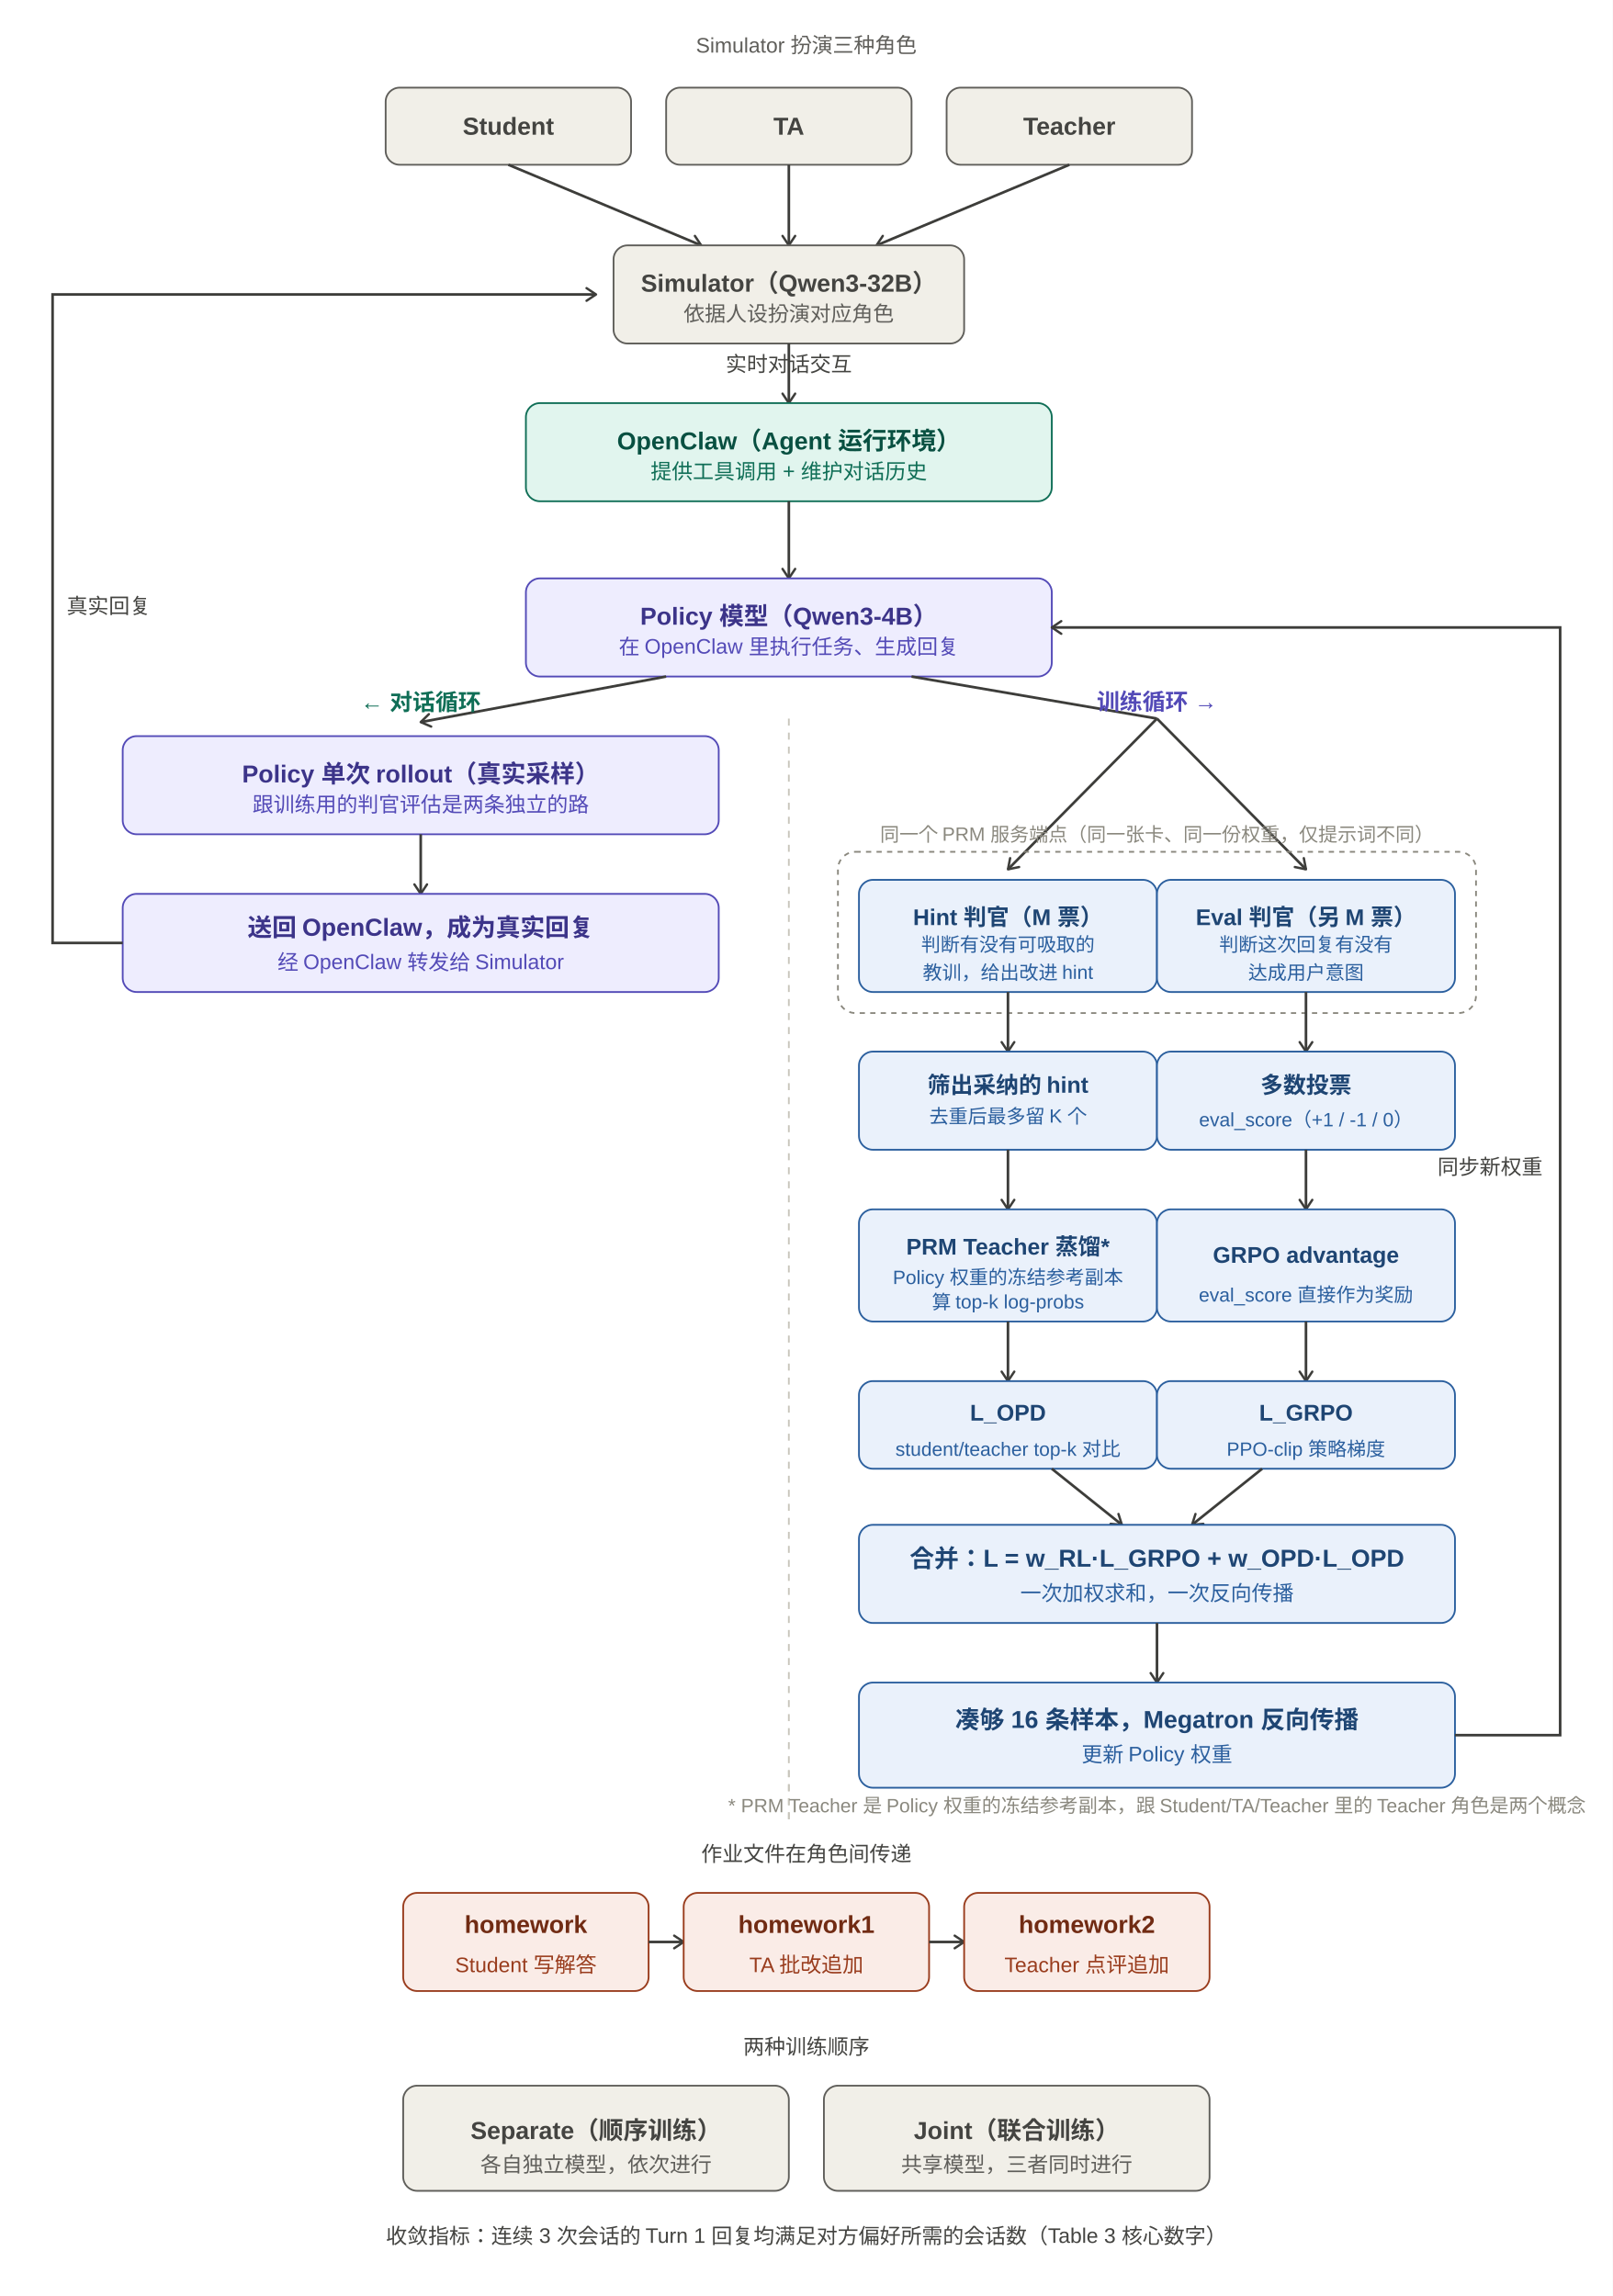
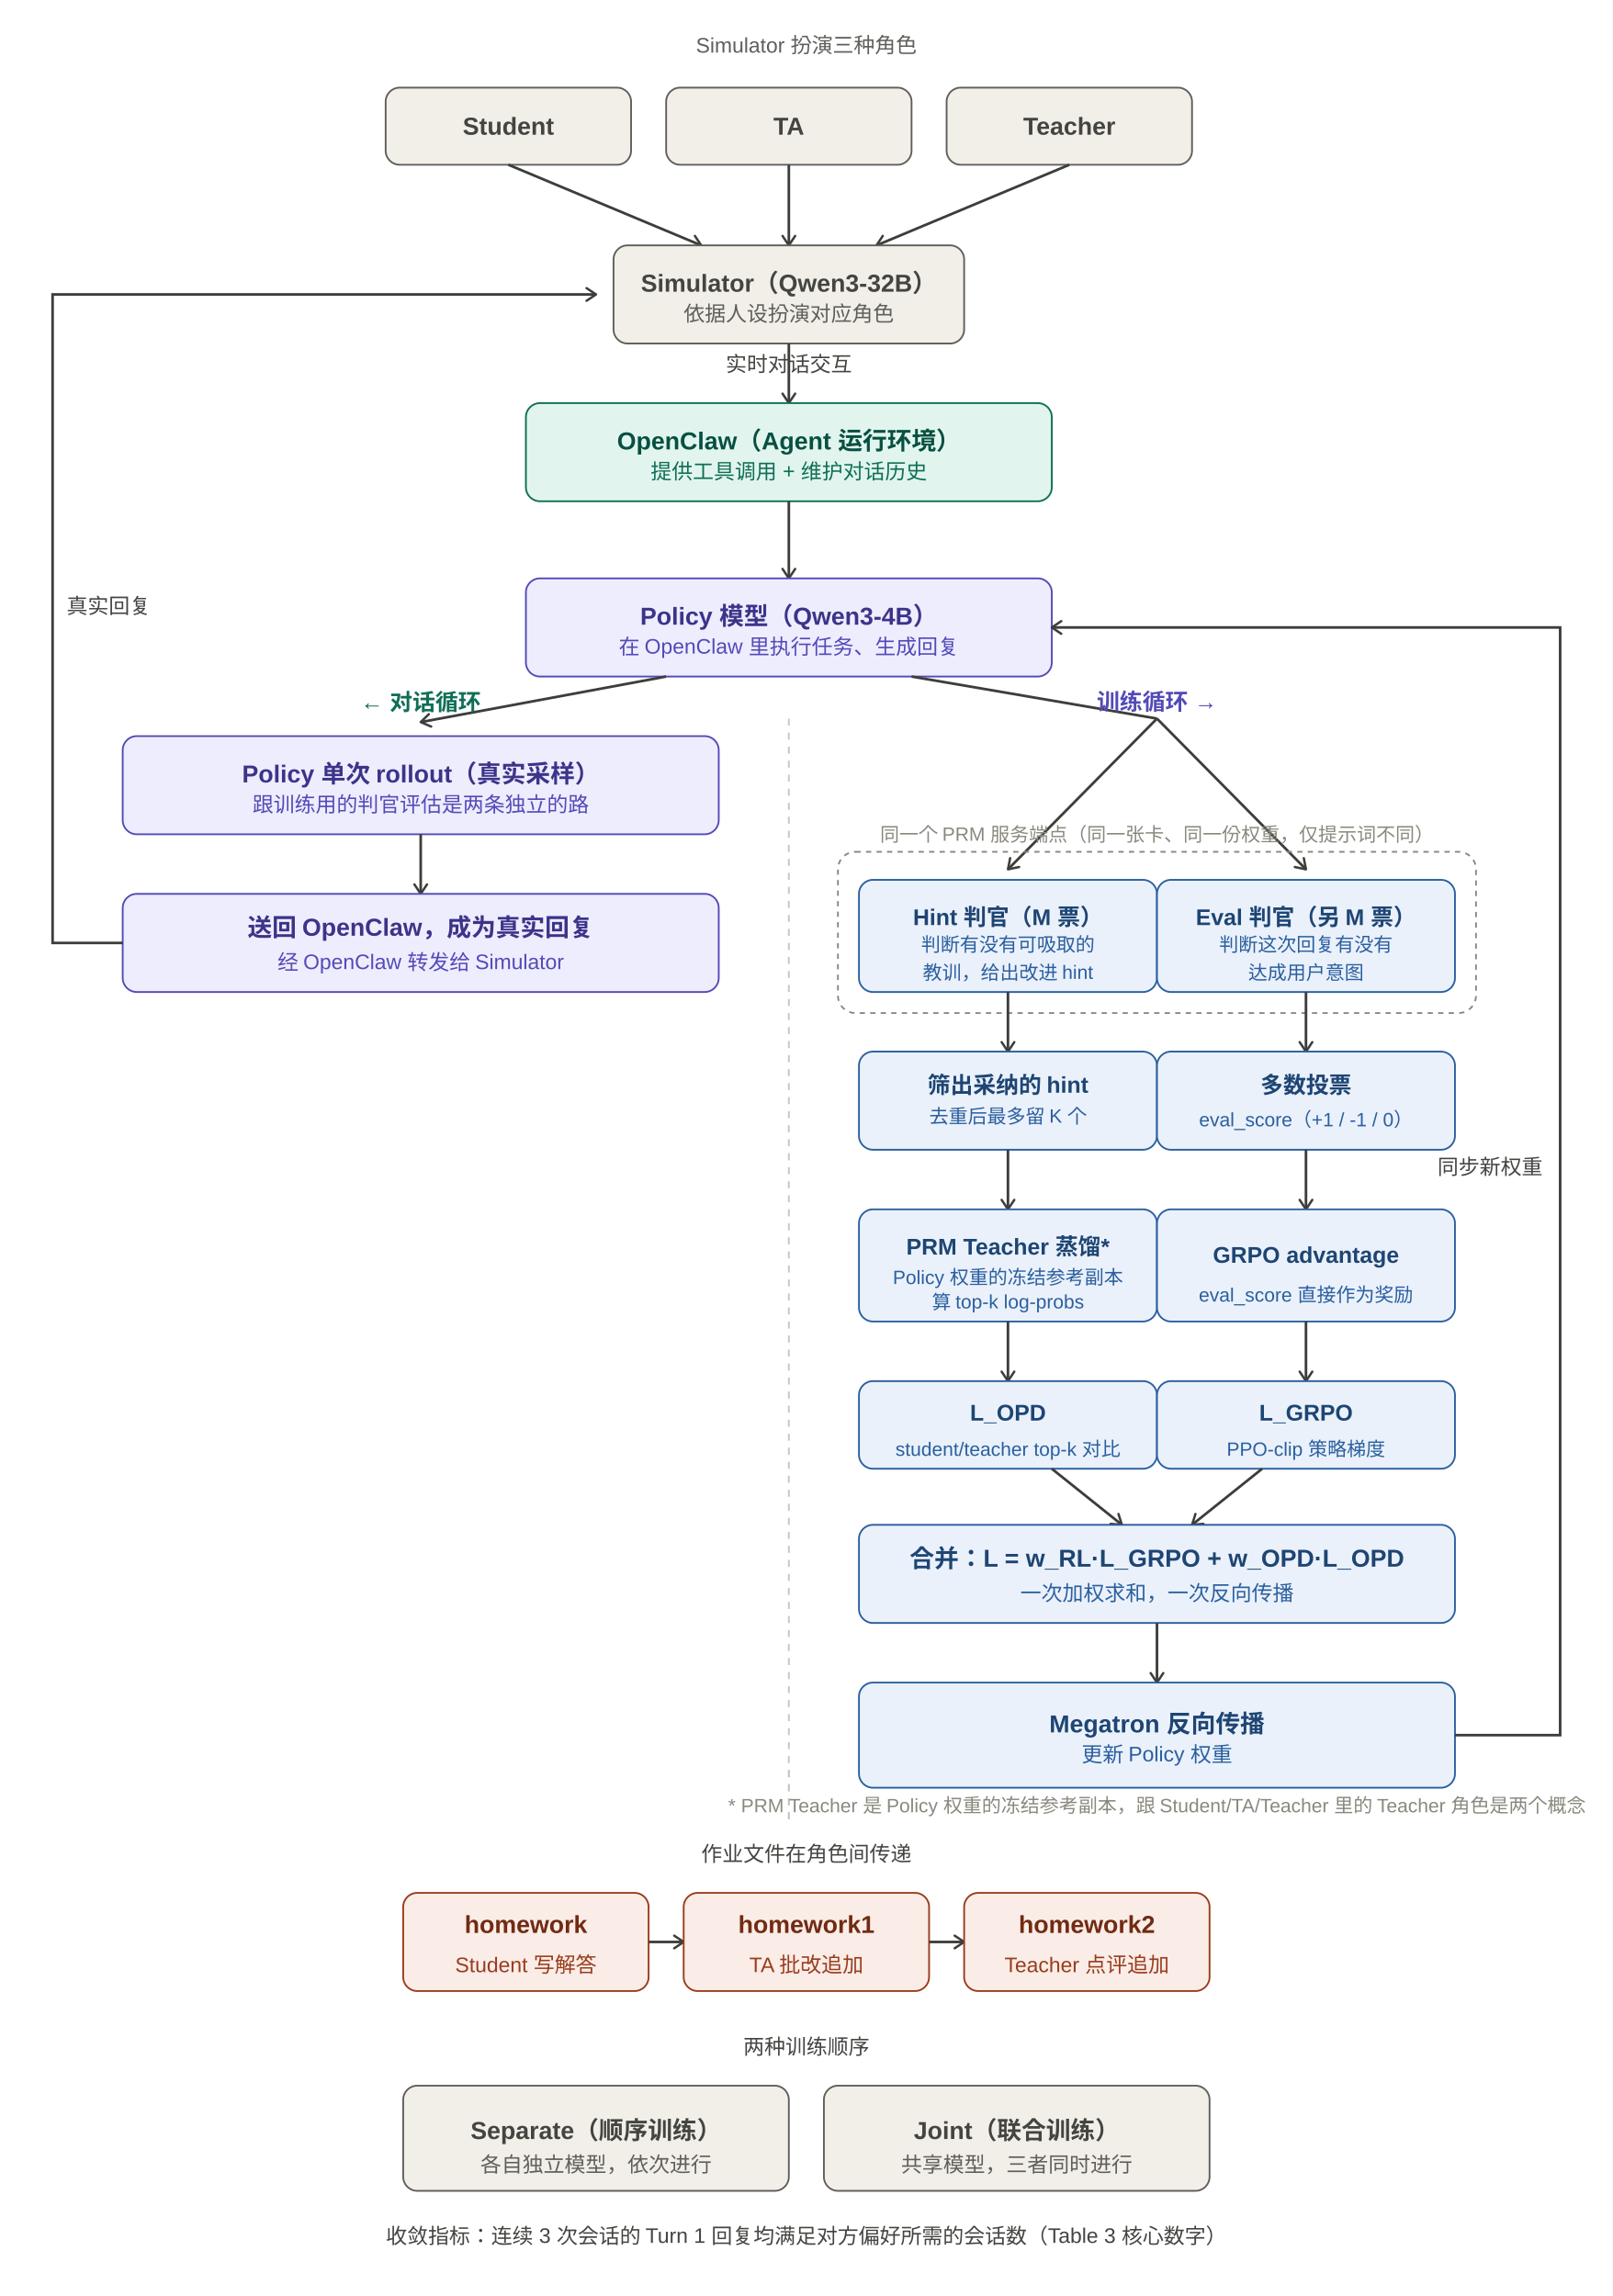
<svg xmlns="http://www.w3.org/2000/svg" width="920" height="1310" viewBox="0 0 920 1310" role="img">
  <defs>
    <marker id="arrow" viewBox="0 0 10 10" refX="8" refY="5" markerWidth="6" markerHeight="6" orient="auto-start-reverse">
      <path d="M2 1L8 5L2 9" fill="none" stroke="#3d3d3a" stroke-width="1.5" stroke-linecap="round" stroke-linejoin="round" />
    </marker>
  </defs>
  <rect x="0" y="0" width="920" height="1310" fill="#ffffff" />
  <text x="460" y="30" text-anchor="middle" font-family="Arial, sans-serif" font-size="12" fill="#5F5E5A">Simulator 扮演三种角色</text>
  <g>
    <rect x="220" y="50" width="140" height="44" rx="8" fill="#F1EFE8" stroke="#5F5E5A" stroke-width="1" />
    <text x="290" y="72" text-anchor="middle" dominant-baseline="central" font-family="Arial, sans-serif" font-size="14" font-weight="600" fill="#444441">Student</text>
  </g>
  <g>
    <rect x="380" y="50" width="140" height="44" rx="8" fill="#F1EFE8" stroke="#5F5E5A" stroke-width="1" />
    <text x="450" y="72" text-anchor="middle" dominant-baseline="central" font-family="Arial, sans-serif" font-size="14" font-weight="600" fill="#444441">TA</text>
  </g>
  <g>
    <rect x="540" y="50" width="140" height="44" rx="8" fill="#F1EFE8" stroke="#5F5E5A" stroke-width="1" />
    <text x="610" y="72" text-anchor="middle" dominant-baseline="central" font-family="Arial, sans-serif" font-size="14" font-weight="600" fill="#444441">Teacher</text>
  </g>
  <line x1="290" y1="94" x2="400" y2="140" stroke="#3d3d3a" stroke-width="1.5" marker-end="url(#arrow)" />
  <line x1="450" y1="94" x2="450" y2="140" stroke="#3d3d3a" stroke-width="1.5" marker-end="url(#arrow)" />
  <line x1="610" y1="94" x2="500" y2="140" stroke="#3d3d3a" stroke-width="1.5" marker-end="url(#arrow)" />
  <g>
    <rect x="350" y="140" width="200" height="56" rx="8" fill="#F1EFE8" stroke="#5F5E5A" stroke-width="1" />
    <text x="450" y="158" text-anchor="middle" dominant-baseline="central" font-family="Arial, sans-serif" font-size="14" font-weight="600" fill="#444441">Simulator（Qwen3-32B）</text>
    <text x="450" y="178" text-anchor="middle" dominant-baseline="central" font-family="Arial, sans-serif" font-size="12" fill="#5F5E5A">依据人设扮演对应角色</text>
  </g>
  <text x="450" y="212" text-anchor="middle" font-family="Arial, sans-serif" font-size="12" fill="#444441">实时对话交互</text>
  <line x1="450" y1="196" x2="450" y2="230" stroke="#3d3d3a" stroke-width="1.5" marker-end="url(#arrow)" />
  <g>
    <rect x="300" y="230" width="300" height="56" rx="8" fill="#E1F5EE" stroke="#0F6E56" stroke-width="1" />
    <text x="450" y="248" text-anchor="middle" dominant-baseline="central" font-family="Arial, sans-serif" font-size="14" font-weight="600" fill="#085041">OpenClaw（Agent 运行环境）</text>
    <text x="450" y="268" text-anchor="middle" dominant-baseline="central" font-family="Arial, sans-serif" font-size="12" fill="#0F6E56">提供工具调用 + 维护对话历史</text>
  </g>
  <line x1="450" y1="286" x2="450" y2="330" stroke="#3d3d3a" stroke-width="1.5" marker-end="url(#arrow)" />
  <g>
    <rect x="300" y="330" width="300" height="56" rx="8" fill="#EEEDFE" stroke="#534AB7" stroke-width="1" />
    <text x="450" y="348" text-anchor="middle" dominant-baseline="central" font-family="Arial, sans-serif" font-size="14" font-weight="600" fill="#3C3489">Policy 模型（Qwen3-4B）</text>
    <text x="450" y="368" text-anchor="middle" dominant-baseline="central" font-family="Arial, sans-serif" font-size="12" fill="#534AB7">在 OpenClaw 里执行任务、生成回复</text>
  </g>
  <line x1="380" y1="386" x2="240" y2="412" stroke="#3d3d3a" stroke-width="1.5" marker-end="url(#arrow)" />
  <line x1="520" y1="386" x2="660" y2="410" stroke="#3d3d3a" stroke-width="1.5" />
  <line x1="660" y1="410" x2="575" y2="496" stroke="#3d3d3a" stroke-width="1.5" marker-end="url(#arrow)" />
  <line x1="660" y1="410" x2="745" y2="496" stroke="#3d3d3a" stroke-width="1.5" marker-end="url(#arrow)" />
  <line x1="450" y1="1010" x2="450" y2="1040" stroke="#C9C6BC" stroke-width="1" stroke-dasharray="4 4" />
  <line x1="450" y1="410" x2="450" y2="1040" stroke="#C9C6BC" stroke-width="1" stroke-dasharray="4 4" />
  <text x="240" y="405" text-anchor="middle" font-family="Arial, sans-serif" font-size="13" font-weight="600" fill="#0F6E56">← 对话循环</text>
  <text x="660" y="405" text-anchor="middle" font-family="Arial, sans-serif" font-size="13" font-weight="600" fill="#534AB7">训练循环 →</text>
  <g>
    <rect x="70" y="420" width="340" height="56" rx="8" fill="#EEEDFE" stroke="#534AB7" stroke-width="1" />
    <text x="240" y="438" text-anchor="middle" dominant-baseline="central" font-family="Arial, sans-serif" font-size="14" font-weight="600" fill="#3C3489">Policy 单次 rollout（真实采样）</text>
    <text x="240" y="458" text-anchor="middle" dominant-baseline="central" font-family="Arial, sans-serif" font-size="12" fill="#534AB7">跟训练用的判官评估是两条独立的路</text>
  </g>
  <line x1="240" y1="476" x2="240" y2="510" stroke="#3d3d3a" stroke-width="1.5" marker-end="url(#arrow)" />
  <g>
    <rect x="70" y="510" width="340" height="56" rx="8" fill="#EEEDFE" stroke="#534AB7" stroke-width="1" />
    <text x="240" y="528" text-anchor="middle" dominant-baseline="central" font-family="Arial, sans-serif" font-size="14" font-weight="600" fill="#3C3489">送回 OpenClaw，成为真实回复</text>
    <text x="240" y="548" text-anchor="middle" dominant-baseline="central" font-family="Arial, sans-serif" font-size="12" fill="#534AB7">经 OpenClaw 转发给 Simulator</text>
  </g>
  <path d="M70,538 L30,538 L30,168 L340,168" fill="none" stroke="#3d3d3a" stroke-width="1.5" marker-end="url(#arrow)" />
  <text x="38" y="350" text-anchor="start" font-family="Arial, sans-serif" font-size="12" fill="#444441">真实回复</text>
  <rect x="478" y="486" width="364" height="92" rx="10" fill="none" stroke="#8A887E" stroke-width="1" stroke-dasharray="3 3" />
  <text x="660" y="480" text-anchor="middle" font-family="Arial, sans-serif" font-size="11" fill="#8A887E">同一个 PRM 服务端点（同一张卡、同一份权重，仅提示词不同）</text>
  <g>
    <rect x="490" y="502" width="170" height="64" rx="8" fill="#EAF1FB" stroke="#2B5F9E" stroke-width="1" />
    <text x="575" y="520" text-anchor="middle" dominant-baseline="central" font-family="Arial, sans-serif" font-size="13" font-weight="600" fill="#1E4573">Hint 判官（M 票）</text>
    <text x="575" y="538" text-anchor="middle" dominant-baseline="central" font-family="Arial, sans-serif" font-size="11" fill="#2B5F9E">判断有没有可吸取的</text>
    <text x="575" y="554" text-anchor="middle" dominant-baseline="central" font-family="Arial, sans-serif" font-size="11" fill="#2B5F9E">教训，给出改进 hint</text>
  </g>
  <g>
    <rect x="660" y="502" width="170" height="64" rx="8" fill="#EAF1FB" stroke="#2B5F9E" stroke-width="1" />
    <text x="745" y="520" text-anchor="middle" dominant-baseline="central" font-family="Arial, sans-serif" font-size="13" font-weight="600" fill="#1E4573">Eval 判官（另 M 票）</text>
    <text x="745" y="538" text-anchor="middle" dominant-baseline="central" font-family="Arial, sans-serif" font-size="11" fill="#2B5F9E">判断这次回复有没有</text>
    <text x="745" y="554" text-anchor="middle" dominant-baseline="central" font-family="Arial, sans-serif" font-size="11" fill="#2B5F9E">达成用户意图</text>
  </g>
  <line x1="575" y1="566" x2="575" y2="600" stroke="#3d3d3a" stroke-width="1.5" marker-end="url(#arrow)" />
  <line x1="745" y1="566" x2="745" y2="600" stroke="#3d3d3a" stroke-width="1.5" marker-end="url(#arrow)" />
  <g>
    <rect x="490" y="600" width="170" height="56" rx="8" fill="#EAF1FB" stroke="#2B5F9E" stroke-width="1" />
    <text x="575" y="618" text-anchor="middle" dominant-baseline="central" font-family="Arial, sans-serif" font-size="13" font-weight="600" fill="#1E4573">筛出采纳的 hint</text>
    <text x="575" y="636" text-anchor="middle" dominant-baseline="central" font-family="Arial, sans-serif" font-size="11" fill="#2B5F9E">去重后最多留 K 个</text>
  </g>
  <g>
    <rect x="660" y="600" width="170" height="56" rx="8" fill="#EAF1FB" stroke="#2B5F9E" stroke-width="1" />
    <text x="745" y="618" text-anchor="middle" dominant-baseline="central" font-family="Arial, sans-serif" font-size="13" font-weight="600" fill="#1E4573">多数投票</text>
    <text x="745" y="636" text-anchor="middle" dominant-baseline="central" font-family="Arial, sans-serif" font-size="11" fill="#2B5F9E">eval_score（+1 / -1 / 0）</text>
  </g>
  <line x1="575" y1="656" x2="575" y2="690" stroke="#3d3d3a" stroke-width="1.5" marker-end="url(#arrow)" />
  <line x1="745" y1="656" x2="745" y2="690" stroke="#3d3d3a" stroke-width="1.5" marker-end="url(#arrow)" />
  <g>
    <rect x="490" y="690" width="170" height="64" rx="8" fill="#EAF1FB" stroke="#2B5F9E" stroke-width="1" />
    <text x="575" y="708" text-anchor="middle" dominant-baseline="central" font-family="Arial, sans-serif" font-size="13" font-weight="600" fill="#1E4573">PRM Teacher 蒸馏*</text>
    <text x="575" y="726" text-anchor="middle" dominant-baseline="central" font-family="Arial, sans-serif" font-size="11" fill="#2B5F9E">Policy 权重的冻结参考副本</text>
    <text x="575" y="742" text-anchor="middle" dominant-baseline="central" font-family="Arial, sans-serif" font-size="11" fill="#2B5F9E">算 top-k log-probs</text>
  </g>
  <g>
    <rect x="660" y="690" width="170" height="64" rx="8" fill="#EAF1FB" stroke="#2B5F9E" stroke-width="1" />
    <text x="745" y="716" text-anchor="middle" dominant-baseline="central" font-family="Arial, sans-serif" font-size="13" font-weight="600" fill="#1E4573">GRPO advantage</text>
    <text x="745" y="736" text-anchor="middle" dominant-baseline="central" font-family="Arial, sans-serif" font-size="11" fill="#2B5F9E">eval_score 直接作为奖励</text>
  </g>
  <line x1="575" y1="754" x2="575" y2="788" stroke="#3d3d3a" stroke-width="1.5" marker-end="url(#arrow)" />
  <line x1="745" y1="754" x2="745" y2="788" stroke="#3d3d3a" stroke-width="1.5" marker-end="url(#arrow)" />
  <g>
    <rect x="490" y="788" width="170" height="50" rx="8" fill="#EAF1FB" stroke="#2B5F9E" stroke-width="1" />
    <text x="575" y="806" text-anchor="middle" dominant-baseline="central" font-family="Arial, sans-serif" font-size="13" font-weight="600" fill="#1E4573">L_OPD</text>
    <text x="575" y="824" text-anchor="middle" dominant-baseline="central" font-family="Arial, sans-serif" font-size="11" fill="#2B5F9E">student/teacher top-k 对比</text>
  </g>
  <g>
    <rect x="660" y="788" width="170" height="50" rx="8" fill="#EAF1FB" stroke="#2B5F9E" stroke-width="1" />
    <text x="745" y="806" text-anchor="middle" dominant-baseline="central" font-family="Arial, sans-serif" font-size="13" font-weight="600" fill="#1E4573">L_GRPO</text>
    <text x="745" y="824" text-anchor="middle" dominant-baseline="central" font-family="Arial, sans-serif" font-size="11" fill="#2B5F9E">PPO-clip 策略梯度</text>
  </g>
  <line x1="600" y1="838" x2="640" y2="870" stroke="#3d3d3a" stroke-width="1.5" marker-end="url(#arrow)" />
  <line x1="720" y1="838" x2="680" y2="870" stroke="#3d3d3a" stroke-width="1.5" marker-end="url(#arrow)" />
  <g>
    <rect x="490" y="870" width="340" height="56" rx="8" fill="#EAF1FB" stroke="#2B5F9E" stroke-width="1" />
    <text x="660" y="888" text-anchor="middle" dominant-baseline="central" font-family="Arial, sans-serif" font-size="14" font-weight="600" fill="#1E4573">合并：L = w_RL·L_GRPO + w_OPD·L_OPD</text>
    <text x="660" y="908" text-anchor="middle" dominant-baseline="central" font-family="Arial, sans-serif" font-size="12" fill="#2B5F9E">一次加权求和，一次反向传播</text>
  </g>
  <line x1="660" y1="926" x2="660" y2="960" stroke="#3d3d3a" stroke-width="1.5" marker-end="url(#arrow)" />
  <g>
    <rect x="490" y="960" width="340" height="60" rx="8" fill="#EAF1FB" stroke="#2B5F9E" stroke-width="1" />
-     <text x="660" y="980" text-anchor="middle" dominant-baseline="central" font-family="Arial, sans-serif" font-size="14" font-weight="600" fill="#1E4573">凑够 16 条样本，Megatron 反向传播</text>
+     <text x="660" y="980" text-anchor="middle" dominant-baseline="central" font-family="Arial, sans-serif" font-size="14" font-weight="600" fill="#1E4573">Megatron 反向传播</text>
    <text x="660" y="1000" text-anchor="middle" dominant-baseline="central" font-family="Arial, sans-serif" font-size="12" fill="#2B5F9E">更新 Policy 权重</text>
  </g>
  <path d="M830,990 L890,990 L890,358 L600,358" fill="none" stroke="#3d3d3a" stroke-width="1.5" marker-end="url(#arrow)" />
  <text x="820" y="670" text-anchor="start" font-family="Arial, sans-serif" font-size="12" fill="#444441">同步新权重</text>
  <text x="660" y="1034" text-anchor="middle" font-family="Arial, sans-serif" font-size="11" fill="#8A887E">* PRM Teacher 是 Policy 权重的冻结参考副本，跟 Student/TA/Teacher 里的 Teacher 角色是两个概念</text>
  <text x="460" y="1062" text-anchor="middle" font-family="Arial, sans-serif" font-size="12" fill="#444441">作业文件在角色间传递</text>
  <g>
    <rect x="230" y="1080" width="140" height="56" rx="8" fill="#FAECE7" stroke="#993C1D" stroke-width="1" />
    <text x="300" y="1098" text-anchor="middle" dominant-baseline="central" font-family="Arial, sans-serif" font-size="14" font-weight="600" fill="#712B13">homework</text>
    <text x="300" y="1118" text-anchor="middle" dominant-baseline="central" font-family="Arial, sans-serif" font-size="12" fill="#993C1D">Student 写解答</text>
  </g>
  <line x1="370" y1="1108" x2="390" y2="1108" stroke="#3d3d3a" stroke-width="1.5" marker-end="url(#arrow)" />
  <g>
    <rect x="390" y="1080" width="140" height="56" rx="8" fill="#FAECE7" stroke="#993C1D" stroke-width="1" />
    <text x="460" y="1098" text-anchor="middle" dominant-baseline="central" font-family="Arial, sans-serif" font-size="14" font-weight="600" fill="#712B13">homework1</text>
    <text x="460" y="1118" text-anchor="middle" dominant-baseline="central" font-family="Arial, sans-serif" font-size="12" fill="#993C1D">TA 批改追加</text>
  </g>
  <line x1="530" y1="1108" x2="550" y2="1108" stroke="#3d3d3a" stroke-width="1.5" marker-end="url(#arrow)" />
  <g>
    <rect x="550" y="1080" width="140" height="56" rx="8" fill="#FAECE7" stroke="#993C1D" stroke-width="1" />
    <text x="620" y="1098" text-anchor="middle" dominant-baseline="central" font-family="Arial, sans-serif" font-size="14" font-weight="600" fill="#712B13">homework2</text>
    <text x="620" y="1118" text-anchor="middle" dominant-baseline="central" font-family="Arial, sans-serif" font-size="12" fill="#993C1D">Teacher 点评追加</text>
  </g>
  <text x="460" y="1172" text-anchor="middle" font-family="Arial, sans-serif" font-size="12" fill="#444441">两种训练顺序</text>
  <g>
    <rect x="230" y="1190" width="220" height="60" rx="8" fill="#F1EFE8" stroke="#5F5E5A" stroke-width="1" />
    <text x="340" y="1212" text-anchor="middle" dominant-baseline="central" font-family="Arial, sans-serif" font-size="14" font-weight="600" fill="#444441">Separate（顺序训练）</text>
    <text x="340" y="1234" text-anchor="middle" dominant-baseline="central" font-family="Arial, sans-serif" font-size="12" fill="#5F5E5A">各自独立模型，依次进行</text>
  </g>
  <g>
    <rect x="470" y="1190" width="220" height="60" rx="8" fill="#F1EFE8" stroke="#5F5E5A" stroke-width="1" />
    <text x="580" y="1212" text-anchor="middle" dominant-baseline="central" font-family="Arial, sans-serif" font-size="14" font-weight="600" fill="#444441">Joint（联合训练）</text>
    <text x="580" y="1234" text-anchor="middle" dominant-baseline="central" font-family="Arial, sans-serif" font-size="12" fill="#5F5E5A">共享模型，三者同时进行</text>
  </g>
  <text x="460" y="1280" text-anchor="middle" font-family="Arial, sans-serif" font-size="12" fill="#444441">收敛指标：连续 3 次会话的 Turn 1 回复均满足对方偏好所需的会话数（Table 3 核心数字）</text>
</svg>
